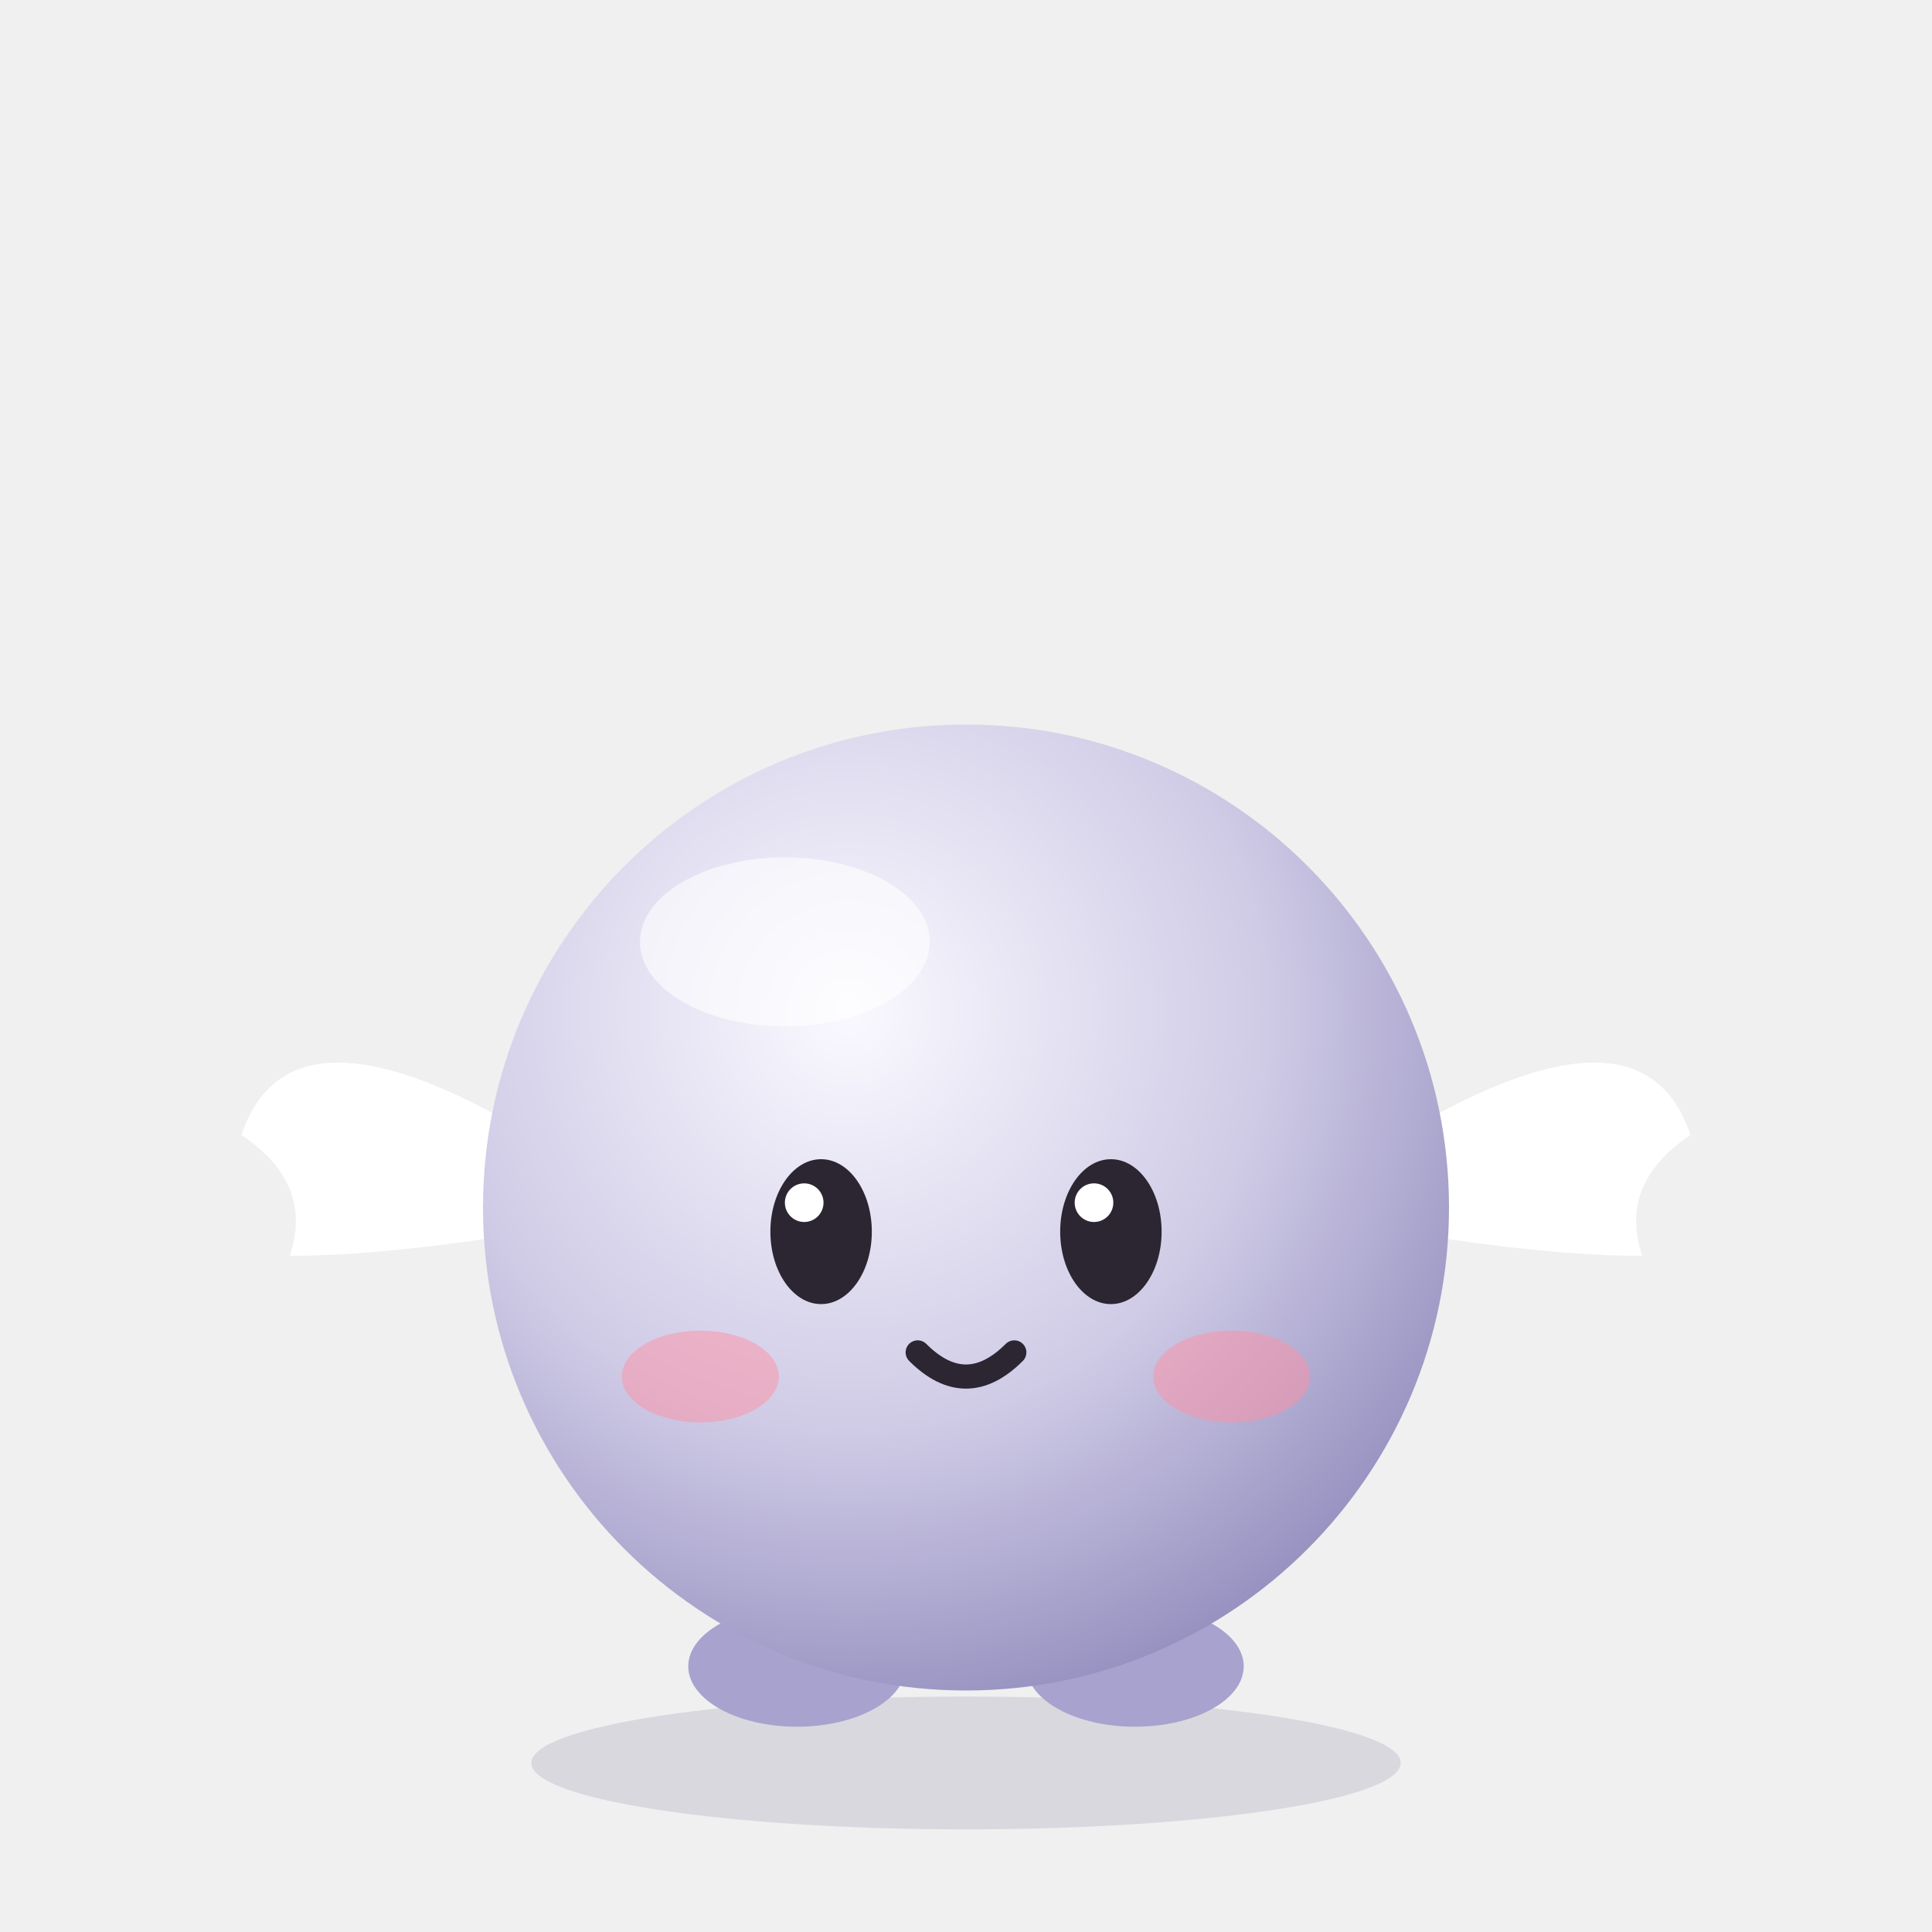
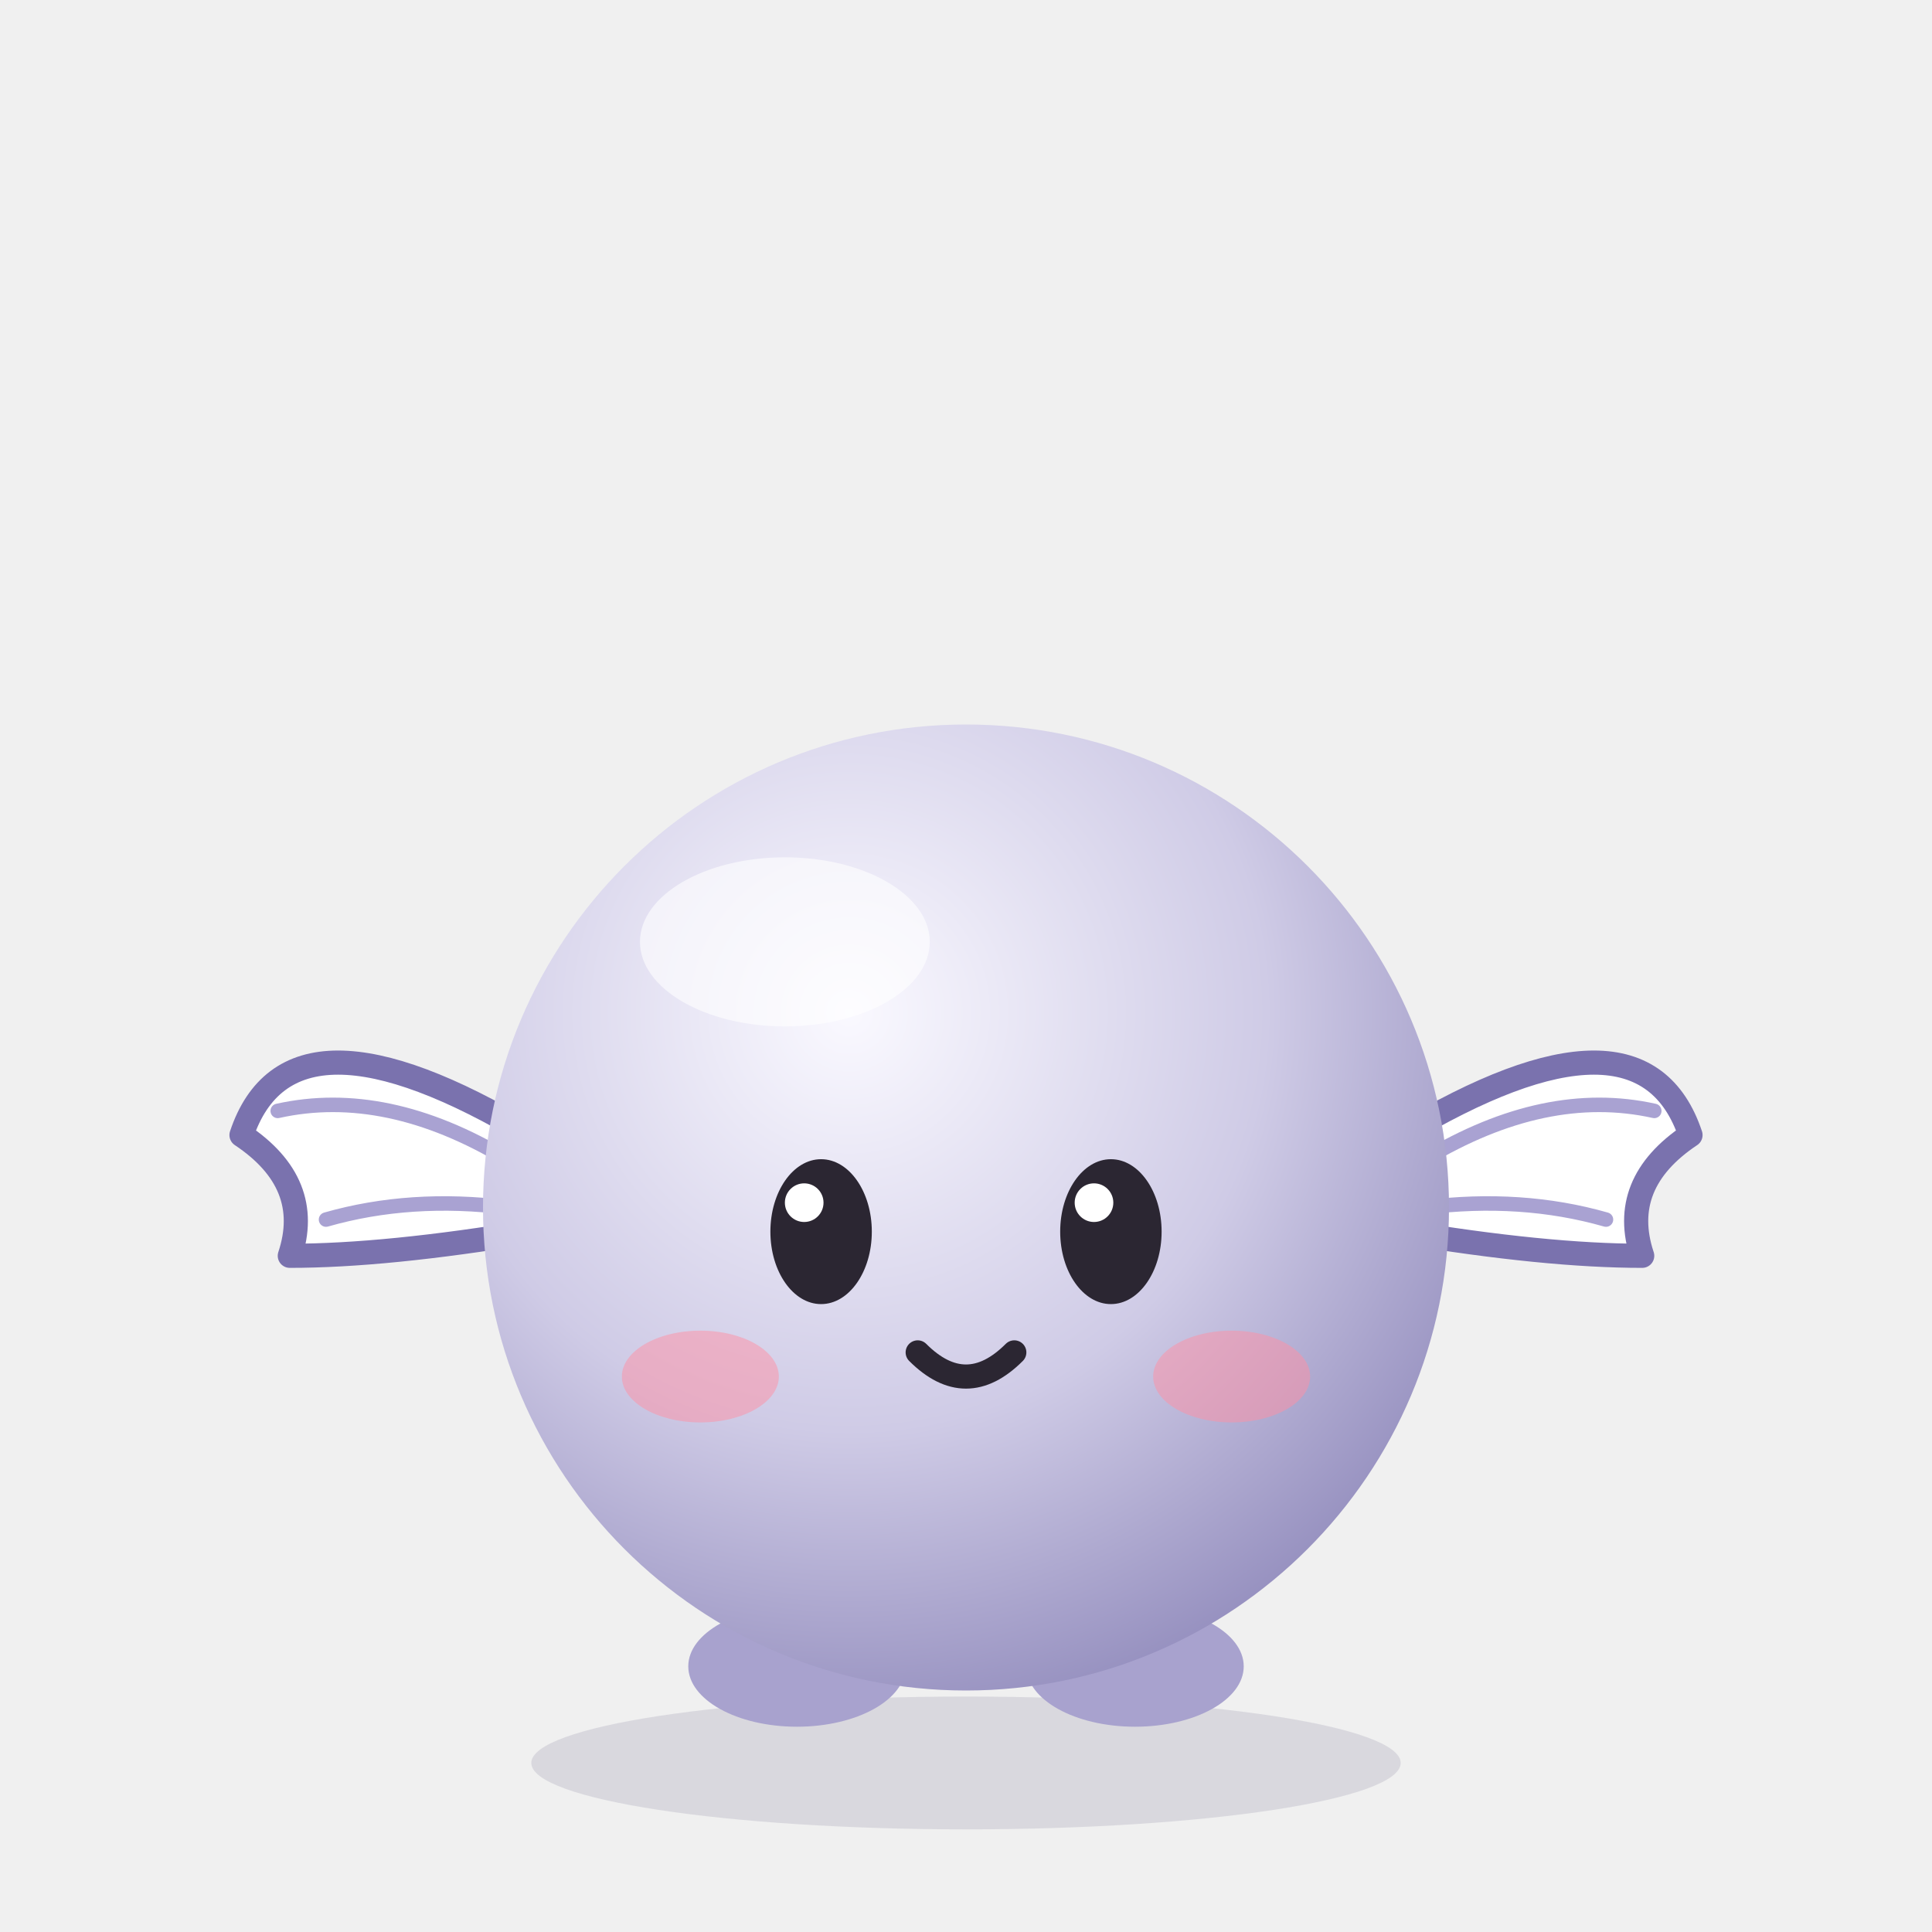
<svg width="100%" height="100%" viewBox="0 0 160 160" role="img" aria-label="成体のハネまる。小さな白い翼">
  <defs>
    <radialGradient id="k5b" cx="38%" cy="30%" r="78%">
      <stop offset="0" stop-color="#FAF9FF" />
      <stop offset=".55" stop-color="#CFCBE6" />
      <stop offset="1" stop-color="#8E88BA" />
    </radialGradient>
  </defs>
  <ellipse class="shadow" cx="80" cy="146" rx="36" ry="5.5" fill="#4A4470" opacity=".14" />
  <g class="squish">
    <ellipse cx="66" cy="138" rx="9" ry="5" fill="#A8A2CE" />
    <ellipse cx="94" cy="138" rx="9" ry="5" fill="#A8A2CE" />
-     <path class="flap" d="M44 94 Q24 82 20 94 Q26 98 24 104 Q32 104 44 102 Z" fill="#FFFFFF" />
-     <path class="flapR" d="M116 94 Q136 82 140 94 Q134 98 136 104 Q128 104 116 102 Z" fill="#FFFFFF" />
+     <g class="flap">
+       <path d="M44 94 Q24 82 20 94 Q26 98 24 104 Q32 104 44 102 Z" fill="#FFFFFF" stroke="#7A72AE" stroke-width="2.0" stroke-linejoin="round" />
+       <path d="M42 96 Q32 90 23 92 M42 100 Q34 99 27 101" fill="none" stroke="#A9A2D2" stroke-width="1.2" stroke-linecap="round" />
+     </g>
+     <g class="flapR">
+       <path d="M116 94 Q136 82 140 94 Q134 98 136 104 Q128 104 116 102 Z" fill="#FFFFFF" stroke="#7A72AE" stroke-width="2.0" stroke-linejoin="round" />
+       <path d="M118 96 Q128 90 137 92 M118 100 Q126 99 133 101" fill="none" stroke="#A9A2D2" stroke-width="1.2" stroke-linecap="round" />
+     </g>
    <circle cx="80" cy="100" r="40" fill="url(#k5b)" />
    <ellipse cx="65" cy="78" rx="12" ry="7" fill="#FFFFFF" opacity=".6" />
    <g class="blink">
      <ellipse cx="68" cy="102" rx="4.2" ry="6" fill="#2B2632" />
      <ellipse cx="92" cy="102" rx="4.2" ry="6" fill="#2B2632" />
    </g>
    <circle cx="66.6" cy="99.6" r="1.6" fill="#FFFFFF" />
    <circle cx="90.6" cy="99.6" r="1.6" fill="#FFFFFF" />
    <ellipse cx="58" cy="114" rx="6.5" ry="3.8" fill="#FF8FA3" opacity=".5" />
    <ellipse cx="102" cy="114" rx="6.5" ry="3.8" fill="#FF8FA3" opacity=".5" />
    <path d="M76 112 Q80 116 84 112" fill="none" stroke="#2B2632" stroke-width="2" stroke-linecap="round" />
  </g>
</svg>
